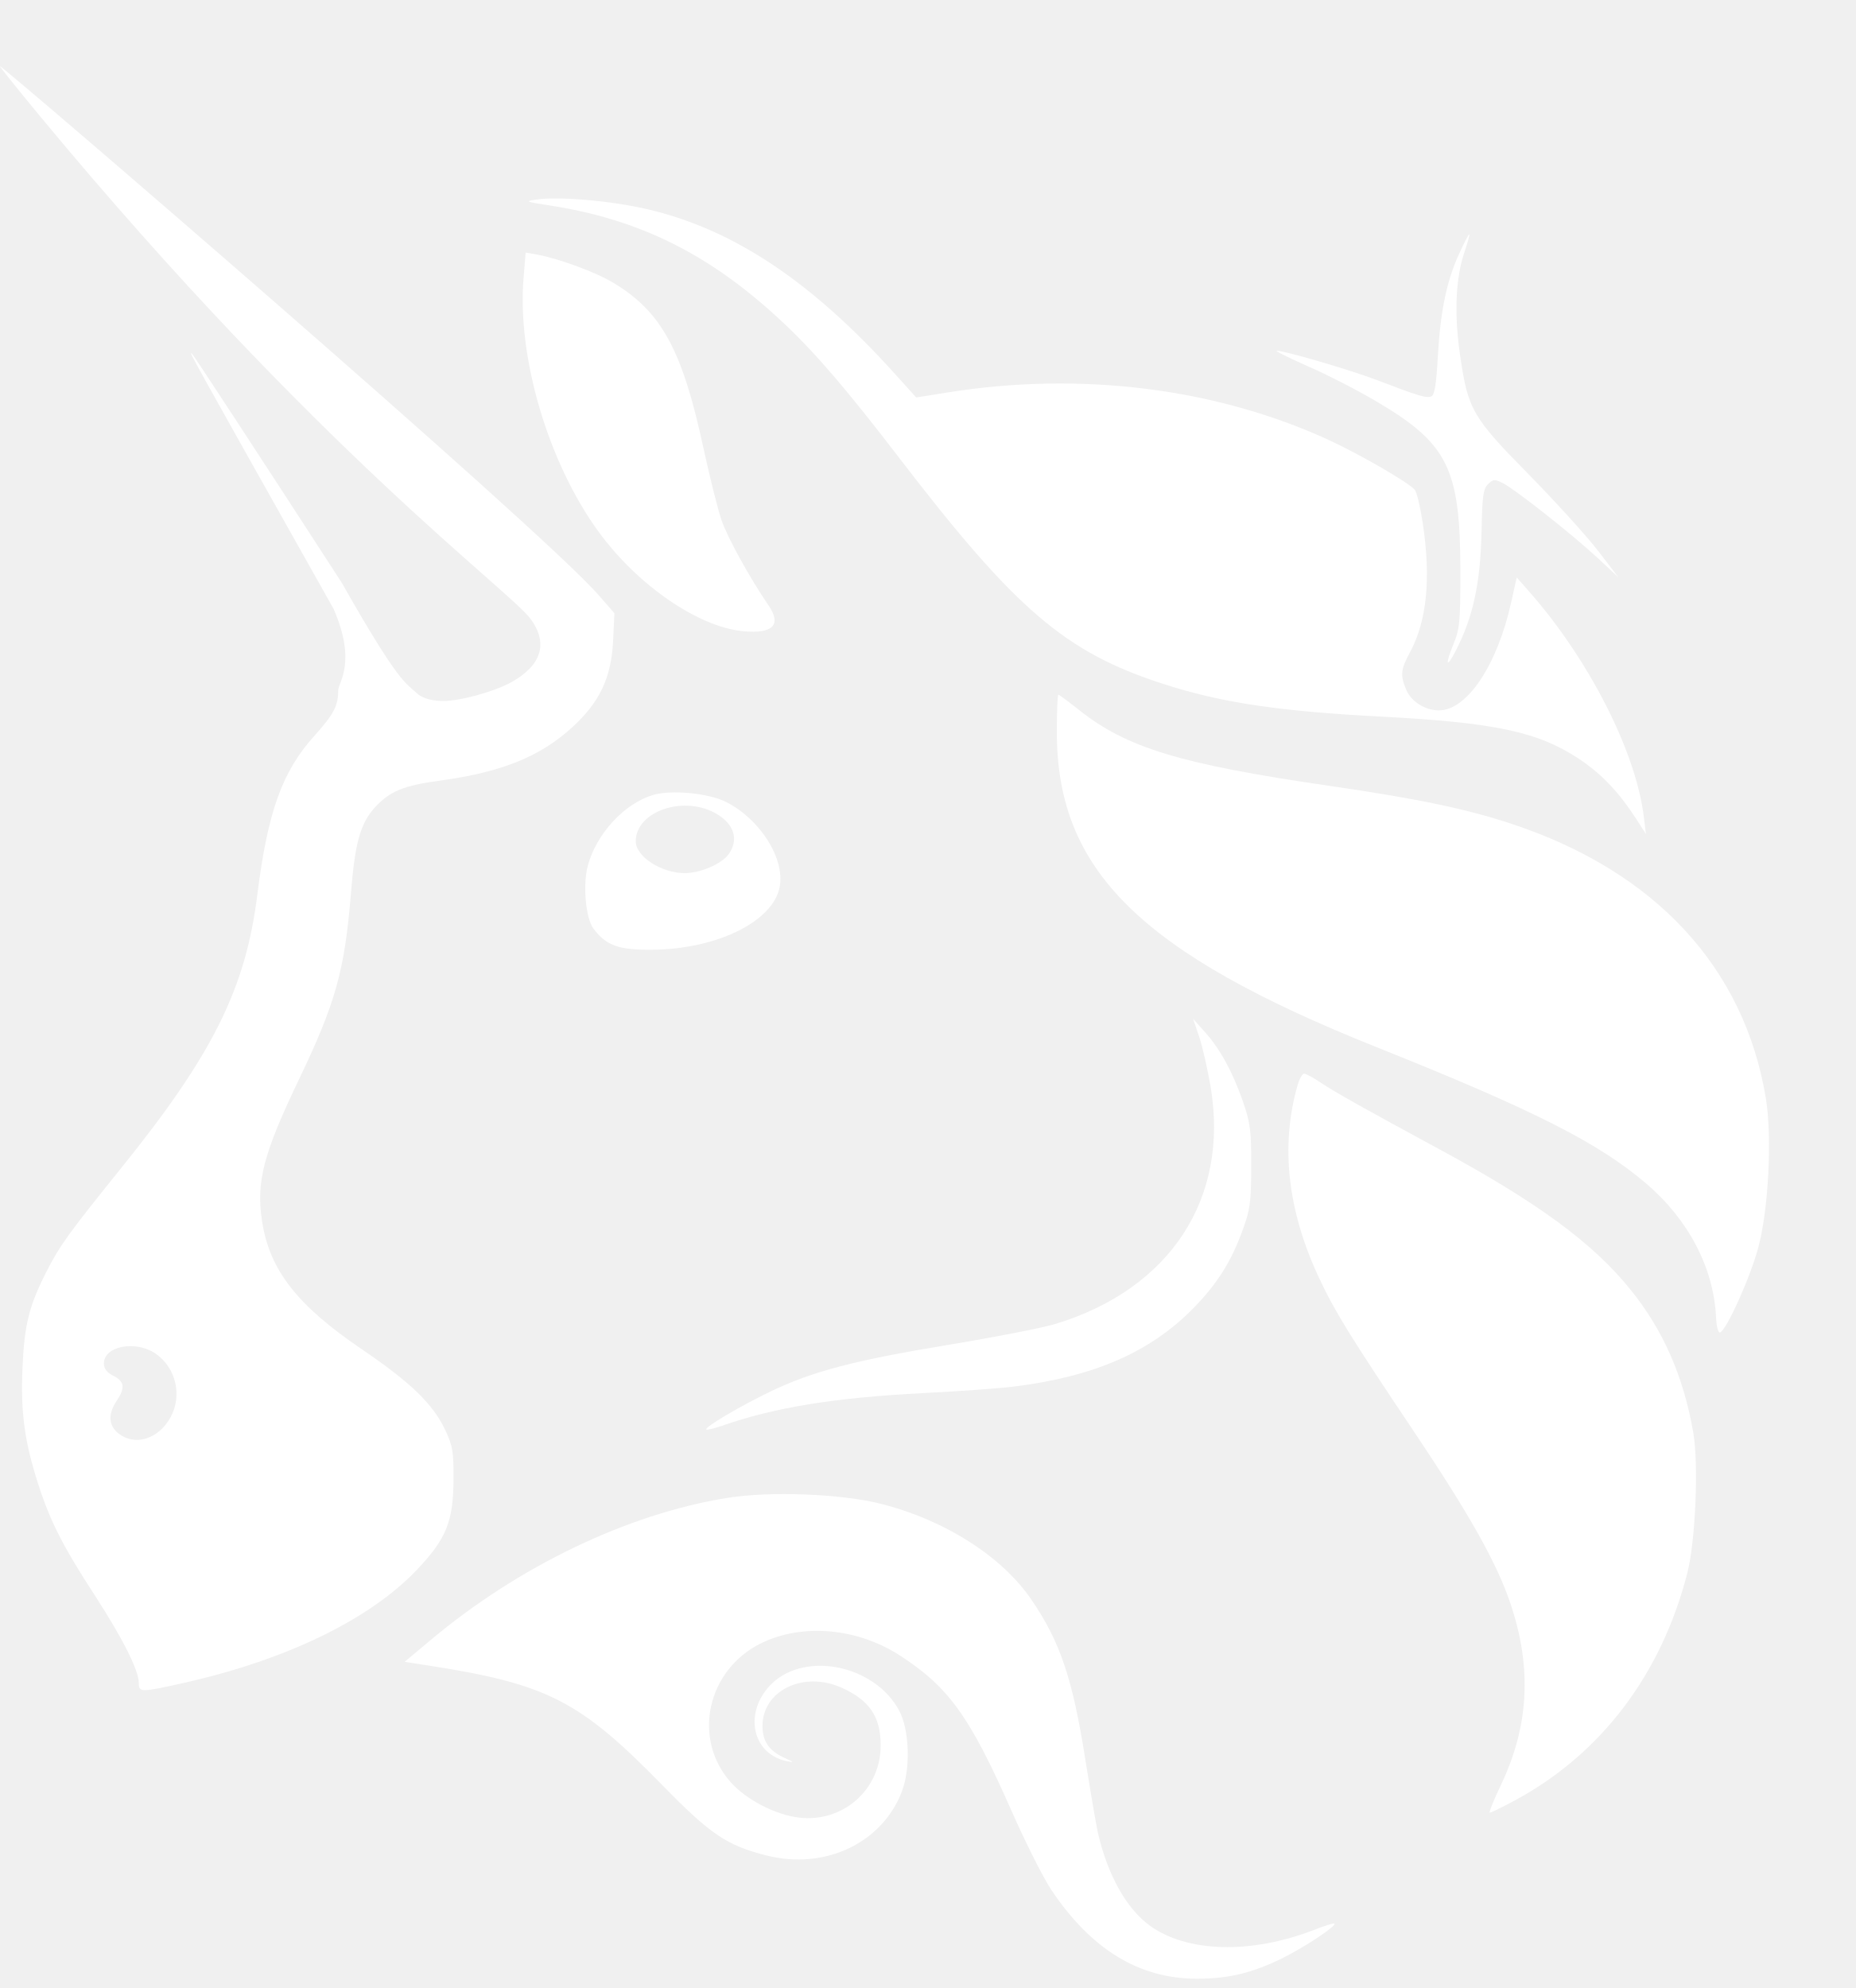
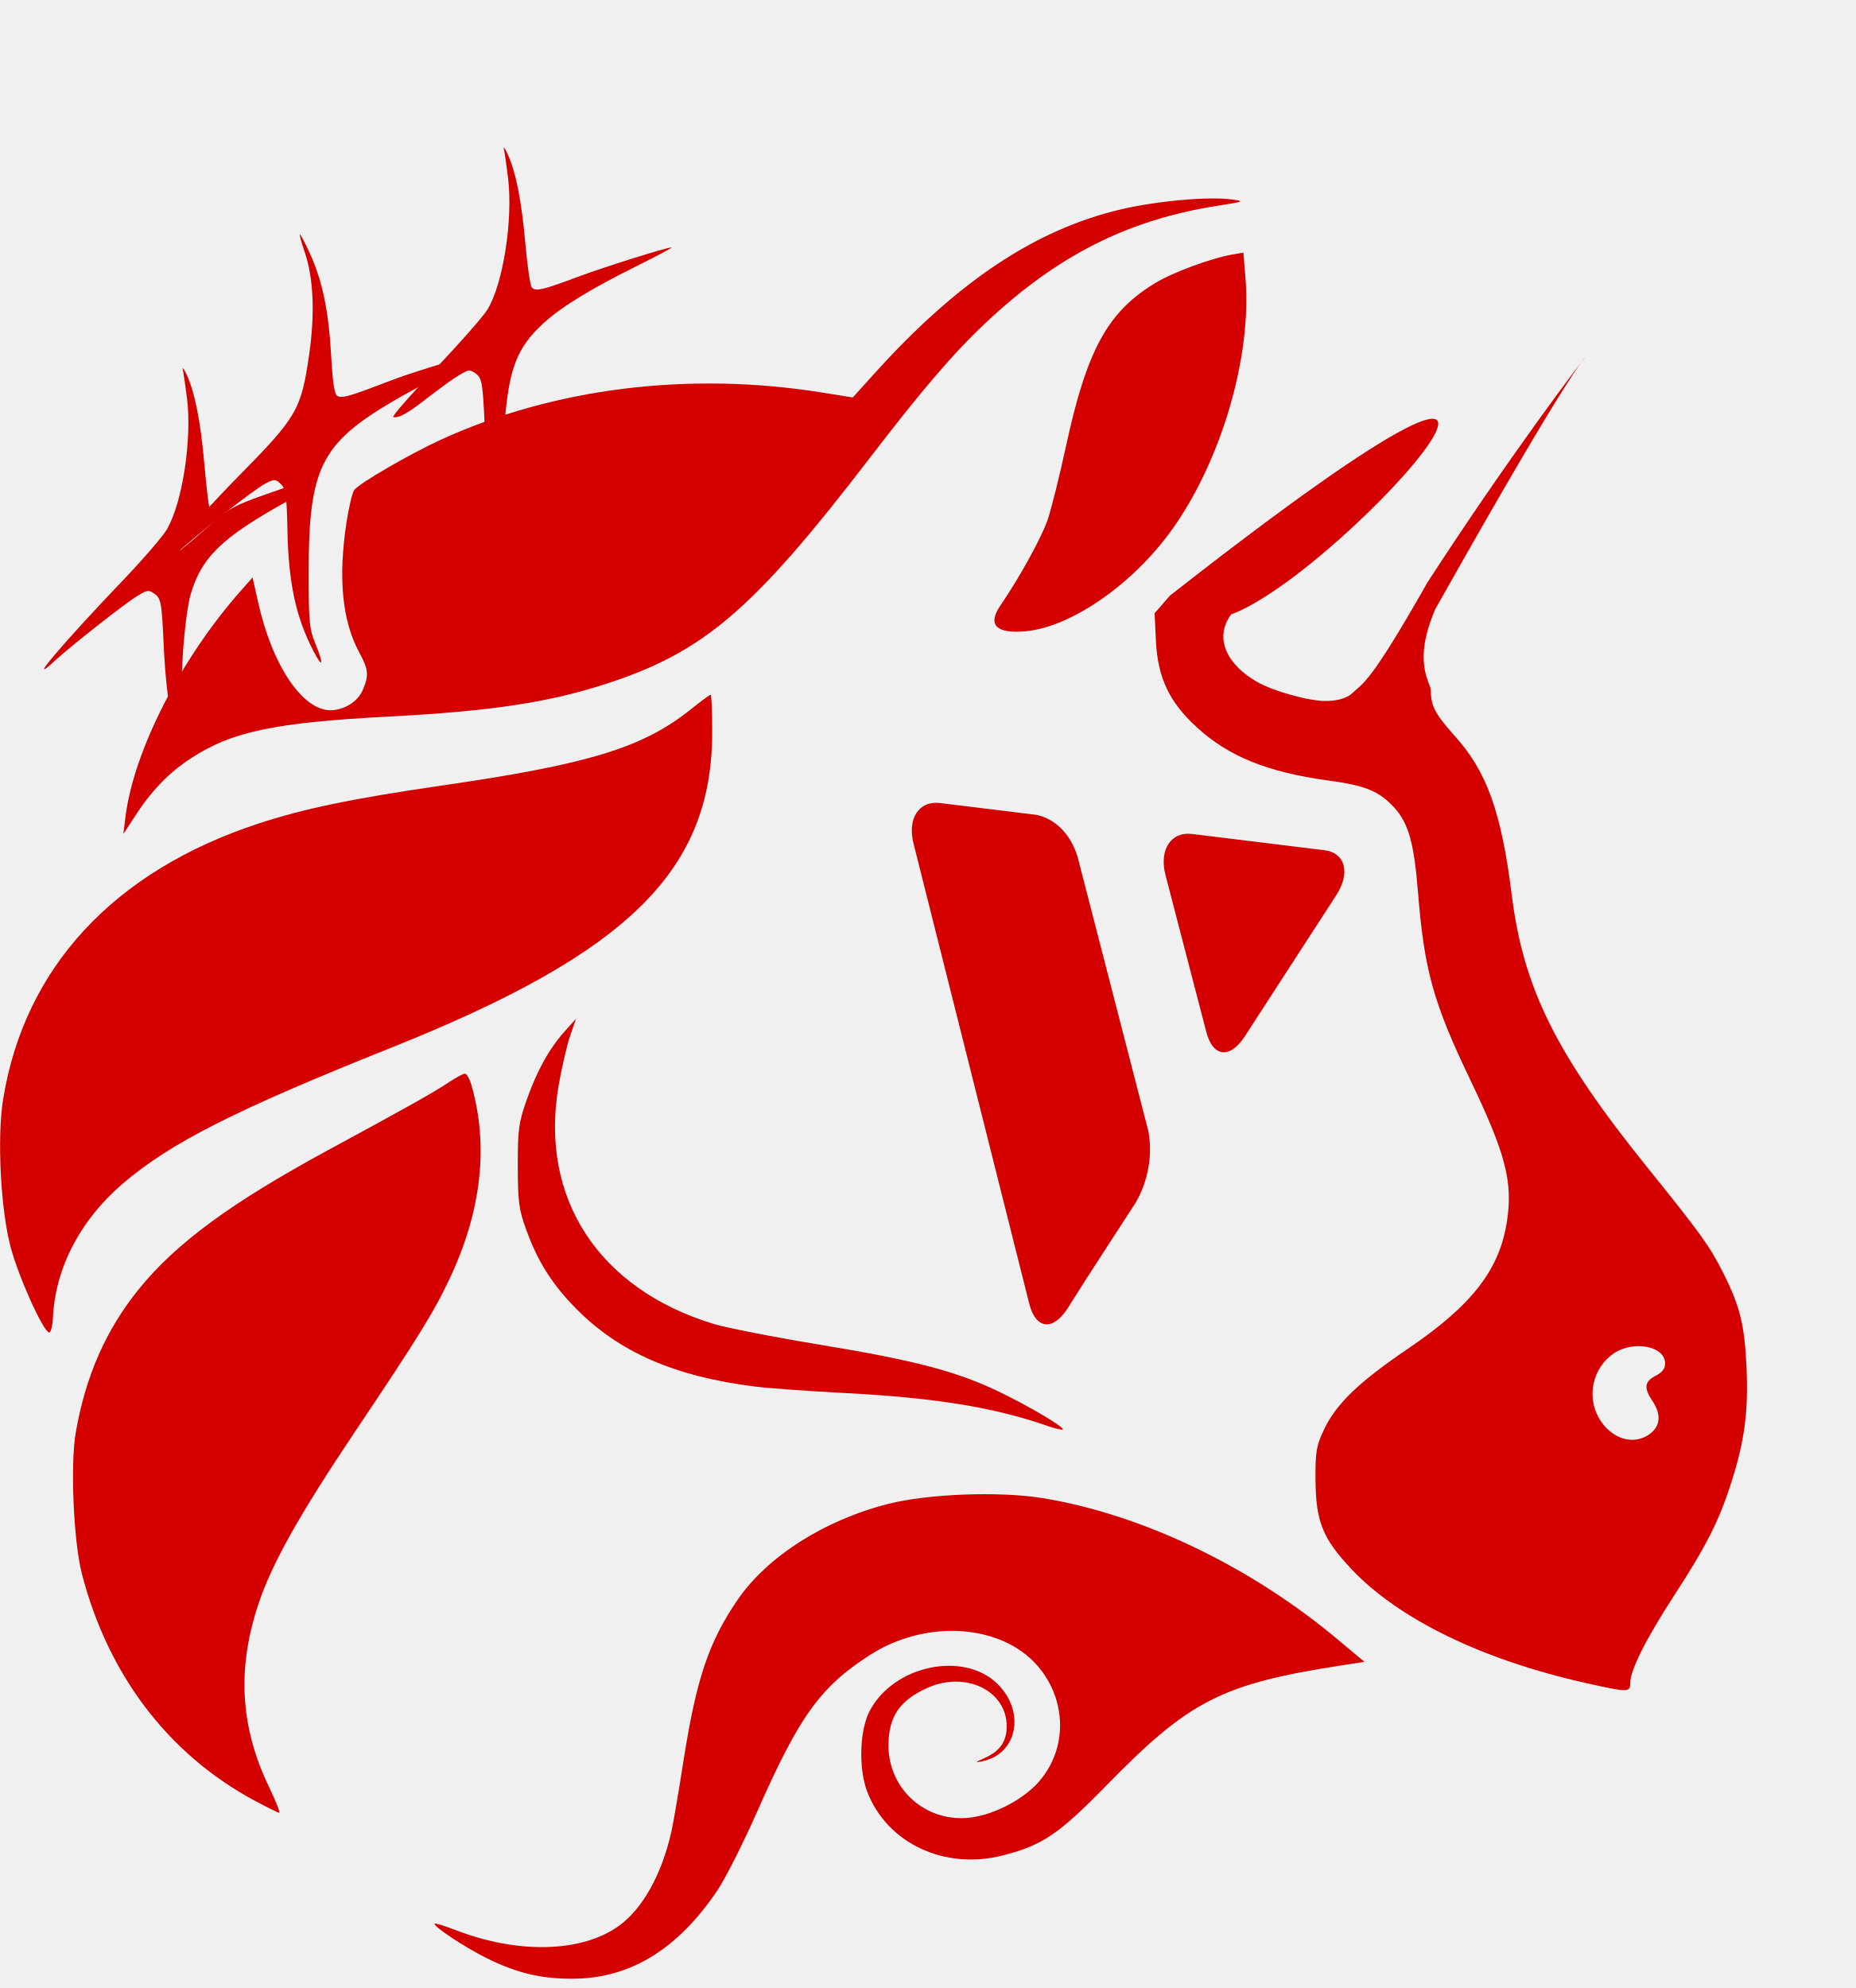
- <svg xmlns="http://www.w3.org/2000/svg" width="14" height="15" viewBox="0 0 14 15" fill="none">
-   <path d="M4.152 1.551C3.964 1.522 3.956 1.519 4.045 1.506C4.214 1.48 4.615 1.515 4.891 1.58C5.535 1.732 6.121 2.122 6.747 2.815L6.913 2.999L7.151 2.961C8.153 2.801 9.172 2.928 10.024 3.319C10.259 3.427 10.629 3.641 10.675 3.696C10.69 3.714 10.717 3.827 10.735 3.947C10.798 4.365 10.767 4.684 10.638 4.923C10.568 5.053 10.564 5.094 10.611 5.206C10.649 5.294 10.753 5.36 10.857 5.36C11.069 5.36 11.297 5.019 11.402 4.546L11.444 4.357L11.527 4.451C11.983 4.965 12.342 5.665 12.403 6.163L12.419 6.293L12.343 6.175C12.211 5.972 12.078 5.833 11.908 5.722C11.602 5.521 11.279 5.452 10.422 5.407C9.648 5.367 9.21 5.301 8.776 5.16C8.037 4.921 7.665 4.602 6.787 3.458C6.397 2.949 6.157 2.668 5.917 2.442C5.372 1.927 4.837 1.657 4.152 1.551Z" fill="white" />
-   <path d="M10.849 2.686C10.869 2.346 10.915 2.121 11.009 1.916C11.046 1.835 11.08 1.768 11.086 1.768C11.091 1.768 11.075 1.828 11.05 1.901C10.982 2.101 10.971 2.373 11.018 2.69C11.077 3.092 11.111 3.15 11.539 3.584C11.739 3.788 11.972 4.045 12.057 4.155L12.211 4.356L12.057 4.212C11.869 4.037 11.436 3.695 11.341 3.646C11.277 3.614 11.267 3.614 11.228 3.653C11.191 3.689 11.184 3.743 11.179 3.999C11.171 4.398 11.116 4.654 10.984 4.91C10.913 5.048 10.902 5.019 10.966 4.862C11.014 4.746 11.019 4.694 11.019 4.308C11.018 3.533 10.925 3.346 10.382 3.027C10.245 2.946 10.018 2.829 9.878 2.768C9.739 2.706 9.628 2.652 9.632 2.648C9.647 2.633 10.177 2.787 10.39 2.868C10.708 2.99 10.76 3.005 10.799 2.991C10.824 2.981 10.837 2.906 10.849 2.686Z" fill="white" />
-   <path d="M4.517 4.013C4.136 3.491 3.899 2.69 3.951 2.091L3.966 1.906L4.053 1.921C4.217 1.951 4.498 2.055 4.63 2.135C4.991 2.353 5.148 2.64 5.307 3.378C5.354 3.594 5.415 3.839 5.443 3.922C5.488 4.055 5.66 4.366 5.799 4.568C5.899 4.714 5.833 4.783 5.611 4.763C5.272 4.733 4.813 4.418 4.517 4.013Z" fill="white" />
-   <path d="M10.386 7.901C8.602 7.187 7.974 6.567 7.974 5.522C7.974 5.368 7.979 5.242 7.986 5.242C7.992 5.242 8.061 5.293 8.139 5.355C8.501 5.643 8.906 5.766 10.027 5.929C10.688 6.025 11.059 6.102 11.402 6.215C12.49 6.574 13.164 7.302 13.325 8.294C13.371 8.583 13.344 9.123 13.268 9.408C13.209 9.633 13.026 10.039 12.978 10.054C12.964 10.059 12.951 10.008 12.948 9.938C12.93 9.566 12.74 9.203 12.422 8.931C12.06 8.622 11.575 8.376 10.386 7.901Z" fill="white" />
-   <path d="M9.134 8.197C9.111 8.065 9.073 7.896 9.048 7.822L9.002 7.687L9.087 7.782C9.204 7.912 9.296 8.079 9.375 8.302C9.434 8.472 9.441 8.522 9.441 8.798C9.44 9.069 9.433 9.126 9.377 9.279C9.29 9.52 9.182 9.69 9.001 9.874C8.675 10.204 8.256 10.386 7.651 10.462C7.546 10.475 7.24 10.497 6.971 10.511C6.292 10.546 5.845 10.619 5.444 10.759C5.386 10.779 5.335 10.791 5.329 10.786C5.313 10.77 5.587 10.608 5.812 10.5C6.13 10.347 6.447 10.264 7.157 10.147C7.508 10.089 7.87 10.018 7.962 9.99C8.83 9.726 9.277 9.043 9.134 8.197Z" fill="white" />
-   <path d="M9.952 9.641C9.715 9.135 9.66 8.646 9.79 8.19C9.804 8.141 9.826 8.101 9.84 8.101C9.853 8.101 9.909 8.131 9.964 8.168C10.073 8.241 10.292 8.364 10.876 8.68C11.604 9.075 12.02 9.38 12.302 9.73C12.549 10.035 12.702 10.384 12.776 10.808C12.818 11.049 12.793 11.628 12.731 11.87C12.535 12.634 12.08 13.234 11.431 13.584C11.336 13.635 11.251 13.677 11.241 13.677C11.232 13.678 11.267 13.59 11.318 13.483C11.537 13.029 11.562 12.588 11.396 12.097C11.295 11.796 11.089 11.429 10.673 10.808C10.189 10.087 10.071 9.895 9.952 9.641Z" fill="white" />
-   <path d="M3.25 12.374C3.913 11.818 4.736 11.423 5.487 11.302C5.81 11.25 6.349 11.271 6.648 11.347C7.128 11.469 7.558 11.742 7.781 12.068C7.999 12.387 8.093 12.664 8.19 13.282C8.229 13.525 8.271 13.77 8.283 13.825C8.356 14.145 8.499 14.401 8.675 14.529C8.956 14.733 9.439 14.746 9.914 14.562C9.994 14.53 10.064 14.509 10.069 14.514C10.086 14.531 9.847 14.69 9.678 14.774C9.451 14.886 9.271 14.93 9.031 14.93C8.596 14.93 8.235 14.71 7.934 14.262C7.874 14.173 7.741 13.909 7.637 13.674C7.319 12.953 7.162 12.733 6.793 12.493C6.471 12.283 6.056 12.246 5.744 12.398C5.335 12.598 5.22 13.118 5.514 13.448C5.631 13.579 5.848 13.692 6.026 13.714C6.359 13.755 6.645 13.504 6.645 13.17C6.645 12.953 6.561 12.829 6.35 12.734C6.061 12.605 5.752 12.756 5.753 13.025C5.754 13.14 5.804 13.212 5.92 13.264C5.994 13.298 5.996 13.3 5.935 13.288C5.671 13.233 5.609 12.916 5.821 12.706C6.077 12.454 6.605 12.565 6.786 12.91C6.862 13.055 6.871 13.343 6.805 13.517C6.656 13.907 6.223 14.112 5.783 14C5.484 13.924 5.362 13.842 5.001 13.473C4.374 12.831 4.131 12.706 3.227 12.566L3.053 12.539L3.25 12.374Z" fill="white" />
-   <path fill-rule="evenodd" clip-rule="evenodd" d="M0.308 0.884C2.402 3.41 3.845 4.452 4.005 4.672C4.137 4.854 4.087 5.018 3.861 5.146C3.735 5.217 3.475 5.289 3.346 5.289C3.199 5.289 3.148 5.233 3.148 5.233C3.063 5.153 3.015 5.167 2.578 4.396C1.972 3.46 1.464 2.684 1.45 2.671C1.418 2.641 1.419 2.642 2.517 4.594C2.694 5.001 2.552 5.15 2.552 5.208C2.552 5.326 2.519 5.388 2.373 5.551C2.129 5.821 2.02 6.125 1.941 6.754C1.853 7.459 1.605 7.957 0.917 8.81C0.515 9.309 0.449 9.4 0.347 9.602C0.219 9.855 0.184 9.997 0.17 10.316C0.155 10.655 0.184 10.873 0.288 11.197C0.379 11.48 0.474 11.666 0.717 12.04C0.926 12.363 1.047 12.603 1.047 12.697C1.047 12.771 1.061 12.771 1.386 12.698C2.163 12.524 2.794 12.217 3.149 11.841C3.369 11.608 3.42 11.48 3.422 11.161C3.423 10.953 3.416 10.909 3.359 10.789C3.267 10.594 3.099 10.431 2.728 10.179C2.243 9.85 2.035 9.584 1.978 9.219C1.931 8.919 1.986 8.708 2.254 8.148C2.532 7.569 2.601 7.322 2.648 6.739C2.678 6.362 2.719 6.213 2.828 6.093C2.942 5.969 3.044 5.927 3.326 5.889C3.785 5.826 4.077 5.708 4.317 5.488C4.525 5.298 4.612 5.114 4.626 4.837L4.636 4.627L4.519 4.493C4.098 4.004 0.026 0.5 0 0.5C-0.005 0.5 0.133 0.673 0.308 0.884ZM1.284 10.699C1.379 10.531 1.328 10.316 1.169 10.21C1.018 10.111 0.784 10.158 0.784 10.287C0.784 10.327 0.806 10.356 0.856 10.381C0.94 10.424 0.946 10.472 0.88 10.57C0.813 10.67 0.819 10.757 0.895 10.817C1.018 10.912 1.192 10.86 1.284 10.699Z" fill="white" />
-   <path fill-rule="evenodd" clip-rule="evenodd" d="M4.925 5.999C4.71 6.064 4.501 6.291 4.436 6.529C4.396 6.674 4.419 6.929 4.478 7.007C4.574 7.134 4.666 7.168 4.917 7.166C5.407 7.163 5.833 6.954 5.883 6.692C5.923 6.478 5.736 6.181 5.478 6.051C5.345 5.984 5.062 5.957 4.925 5.999ZM5.499 6.444C5.574 6.337 5.541 6.222 5.412 6.144C5.168 5.995 4.797 6.118 4.797 6.348C4.797 6.463 4.99 6.588 5.167 6.588C5.285 6.588 5.446 6.518 5.499 6.444Z" fill="white" />
+ <svg xmlns="http://www.w3.org/2000/svg" width="14" height="15" viewBox="0 0 14 15" fill="none" version="1.1" id="svg22">
+   <defs id="defs26" />
+   <g style="mix-blend-mode:darken;fill:#d40000;fill-opacity:1" id="g20" transform="matrix(-1,0,0,1,13.34776,0)">
+     <path d="M 4.152,1.551 C 3.964,1.522 3.956,1.519 4.045,1.506 4.214,1.48 4.615,1.515 4.891,1.58 5.535,1.732 6.121,2.122 6.747,2.815 l 0.166,0.184 0.238,-0.038 C 8.153,2.801 9.172,2.928 10.024,3.319 c 0.234,0.108 0.604,0.322 0.65,0.377 0.015,0.018 0.042,0.131 0.06,0.251 0.063,0.417 0.032,0.737 -0.097,0.976 -0.07,0.13 -0.074,0.171 -0.027,0.282 0.037,0.089 0.142,0.154 0.245,0.154 0.212,-2.9e-4 0.44,-0.341 0.545,-0.814 l 0.042,-0.188 0.083,0.094 c 0.456,0.513 0.814,1.214 0.876,1.712 l 0.016,0.13 -0.077,-0.118 C 12.211,5.972 12.078,5.833 11.908,5.722 11.602,5.521 11.279,5.452 10.422,5.407 9.648,5.367 9.21,5.301 8.776,5.16 8.037,4.921 7.665,4.602 6.787,3.458 6.397,2.949 6.157,2.668 5.917,2.442 5.372,1.927 4.837,1.657 4.152,1.551 Z" fill="#000000" id="path2" style="fill:#d40000;fill-opacity:1" />
+     <path d="m 10.849,2.686 c 0.019,-0.341 0.066,-0.565 0.159,-0.77 0.037,-0.081 0.072,-0.148 0.077,-0.148 0.005,0 -0.011,0.06 -0.036,0.133 -0.068,0.199 -0.079,0.471 -0.032,0.788 0.059,0.402 0.093,0.46 0.521,0.894 0.201,0.204 0.434,0.461 0.518,0.571 L 12.211,4.356 12.057,4.212 C 11.869,4.037 11.436,3.695 11.341,3.646 11.277,3.614 11.267,3.614 11.228,3.653 11.191,3.689 11.184,3.743 11.179,3.999 11.171,4.398 11.116,4.654 10.984,4.91 10.913,5.048 10.902,5.019 10.966,4.862 11.014,4.746 11.019,4.694 11.019,4.308 11.018,3.533 10.925,3.346 10.382,3.027 10.245,2.946 10.018,2.829 9.878,2.768 9.739,2.706 9.628,2.652 9.632,2.648 c 0.015,-0.015 0.545,0.138 0.758,0.22 0.317,0.121 0.369,0.137 0.408,0.122 0.026,-0.01 0.038,-0.085 0.051,-0.304 z" fill="#000000" id="path4" style="fill:#d40000;fill-opacity:1" />
+     <path d="M 4.517,4.013 C 4.136,3.491 3.899,2.69 3.951,2.091 L 3.966,1.906 4.053,1.921 C 4.217,1.951 4.498,2.055 4.63,2.135 4.991,2.353 5.148,2.64 5.307,3.378 5.354,3.594 5.415,3.839 5.443,3.922 5.488,4.055 5.66,4.366 5.799,4.568 5.899,4.714 5.833,4.783 5.611,4.763 5.272,4.733 4.813,4.418 4.517,4.013 Z" fill="#000000" id="path6" style="fill:#d40000;fill-opacity:1" />
+     <path d="M 10.386,7.901 C 8.602,7.187 7.974,6.567 7.974,5.522 c 0,-0.154 0.005,-0.28 0.012,-0.28 0.006,0 0.076,0.051 0.153,0.113 0.362,0.288 0.767,0.412 1.888,0.574 0.66,0.096 1.031,0.173 1.374,0.286 1.089,0.359 1.763,1.087 1.923,2.079 0.047,0.288 0.019,0.829 -0.056,1.114 -0.06,0.225 -0.242,0.631 -0.29,0.646 -0.013,0.004 -0.026,-0.047 -0.03,-0.116 C 12.93,9.566 12.74,9.203 12.422,8.931 12.06,8.622 11.575,8.376 10.386,7.901 Z" fill="#000000" id="path8" style="fill:#d40000;fill-opacity:1" />
+     <path d="M 9.134,8.197 C 9.111,8.065 9.073,7.896 9.048,7.822 L 9.002,7.687 9.087,7.782 C 9.204,7.912 9.296,8.079 9.375,8.302 9.434,8.472 9.441,8.522 9.441,8.798 9.44,9.069 9.433,9.126 9.377,9.279 9.29,9.52 9.182,9.69 9.001,9.874 8.675,10.204 8.256,10.386 7.651,10.462 7.546,10.475 7.24,10.497 6.971,10.511 6.292,10.546 5.845,10.619 5.444,10.759 5.386,10.779 5.335,10.791 5.329,10.786 5.313,10.77 5.587,10.608 5.812,10.5 6.13,10.347 6.447,10.264 7.157,10.147 7.508,10.089 7.87,10.018 7.962,9.99 8.83,9.726 9.277,9.043 9.134,8.197 Z" fill="#000000" id="path10" style="fill:#d40000;fill-opacity:1" />
+     <path d="M 9.952,9.641 C 9.715,9.135 9.66,8.646 9.79,8.19 9.804,8.141 9.826,8.101 9.84,8.101 c 0.013,0 0.069,0.03 0.124,0.067 0.109,0.073 0.328,0.196 0.912,0.512 0.728,0.395 1.144,0.7 1.426,1.049 0.247,0.306 0.4,0.654 0.474,1.079 0.042,0.24 0.017,0.819 -0.045,1.062 -0.196,0.764 -0.651,1.364 -1.3,1.714 -0.095,0.051 -0.18,0.093 -0.19,0.094 -0.009,2e-4 0.025,-0.087 0.077,-0.195 0.218,-0.454 0.243,-0.895 0.078,-1.386 C 11.295,11.796 11.089,11.429 10.673,10.808 10.189,10.087 10.071,9.895 9.952,9.641 Z" fill="#000000" id="path12" style="fill:#d40000;fill-opacity:1" />
+     <path d="m 3.25,12.374 c 0.662,-0.556 1.486,-0.95 2.236,-1.071 0.323,-0.052 0.862,-0.032 1.162,0.045 0.48,0.122 0.909,0.396 1.133,0.721 0.218,0.318 0.312,0.596 0.409,1.213 0.038,0.244 0.08,0.488 0.093,0.543 0.073,0.32 0.216,0.576 0.392,0.704 0.28,0.204 0.763,0.217 1.238,0.033 0.081,-0.031 0.151,-0.053 0.155,-0.048 0.017,0.017 -0.222,0.176 -0.391,0.26 C 9.451,14.886 9.271,14.93 9.031,14.93 8.596,14.93 8.235,14.71 7.934,14.262 7.874,14.173 7.741,13.909 7.637,13.674 7.319,12.953 7.162,12.733 6.793,12.493 6.471,12.283 6.056,12.246 5.744,12.398 c -0.41,0.2 -0.524,0.72 -0.231,1.05 0.117,0.131 0.334,0.244 0.512,0.266 0.333,0.041 0.619,-0.21 0.619,-0.544 0,-0.217 -0.084,-0.341 -0.295,-0.435 -0.288,-0.129 -0.598,0.022 -0.597,0.291 6.4e-4,0.115 0.051,0.187 0.167,0.239 0.074,0.033 0.076,0.036 0.015,0.024 C 5.671,13.233 5.609,12.916 5.821,12.706 6.077,12.454 6.605,12.565 6.786,12.91 6.862,13.055 6.871,13.343 6.805,13.517 6.656,13.907 6.223,14.112 5.783,14 5.484,13.924 5.362,13.842 5.001,13.473 4.374,12.831 4.131,12.706 3.227,12.566 L 3.053,12.539 Z" fill="#000000" id="path14" style="fill:#d40000;fill-opacity:1" />
+     <path fill-rule="evenodd" clip-rule="evenodd" d="M 4.059,4.636 C 4.191,4.818 4.087,5.018 3.861,5.146 3.735,5.217 3.475,5.289 3.346,5.289 3.199,5.289 3.148,5.233 3.148,5.233 3.063,5.153 3.015,5.167 2.578,4.396 1.972,3.46 1.41,2.72 1.396,2.707 1.364,2.677 1.419,2.642 2.517,4.594 2.694,5.001 2.552,5.15 2.552,5.208 2.552,5.326 2.519,5.388 2.373,5.551 2.129,5.821 2.02,6.125 1.941,6.754 1.853,7.459 1.605,7.957 0.917,8.81 0.515,9.309 0.449,9.4 0.347,9.602 0.219,9.855 0.184,9.997 0.17,10.316 c -0.015,0.338 0.014,0.557 0.118,0.88 0.091,0.283 0.186,0.47 0.429,0.844 0.21,0.323 0.33,0.562 0.33,0.656 0,0.075 0.014,0.075 0.339,0.002 0.777,-0.174 1.408,-0.481 1.763,-0.857 0.22,-0.233 0.271,-0.361 0.273,-0.68 C 3.423,10.953 3.416,10.909 3.359,10.789 3.267,10.594 3.099,10.431 2.728,10.179 2.243,9.85 2.035,9.584 1.978,9.219 1.931,8.919 1.986,8.708 2.254,8.148 2.532,7.569 2.601,7.322 2.648,6.739 2.678,6.362 2.719,6.213 2.828,6.093 2.942,5.969 3.044,5.927 3.326,5.889 3.785,5.826 4.077,5.708 4.317,5.488 4.525,5.298 4.612,5.114 4.626,4.837 L 4.636,4.627 4.519,4.493 C 0.788,1.57 3.195,4.318 4.059,4.636 Z M 1.284,10.699 C 1.379,10.531 1.328,10.316 1.169,10.21 1.018,10.111 0.784,10.158 0.784,10.287 c 0,0.04 0.022,0.068 0.072,0.094 0.084,0.043 0.09,0.091 0.024,0.189 -0.067,0.1 -0.061,0.187 0.015,0.246 0.123,0.096 0.297,0.043 0.389,-0.117 z" fill="#000000" id="path16" style="fill:#d40000;fill-opacity:1" />
+   </g>
+   <g style="fill:#d40000" transform="matrix(0.02843456,0.015408,-0.01537846,0.04329991,-0.6742119,-6.871518)" id="g916">
+     <path style="fill:#d40000;fill-opacity:1;stroke-width:0.543" class="st1" d="m 441.881,181.31 c 3.406,3.128 7.36,2.085 8.855,-2.335 l 9.213,-27.912 c 1.495,-4.421 -1.289,-6.971 -6.19,-5.679 l -30.742,8.107 c -4.845,1.278 -6.071,4.886 -2.721,8.028 z m -17.876,53.772 c 3.406,3.128 7.304,2.1 8.799,-2.32 l 2.014,-6.359 4.839,-14.68 c 1.044,-4.09 -0.024,-8.311 -2.879,-11.373 l -37.421,-34.474 c -3.305,-2.731 -7.911,-3.794 -12.485,-2.853 l -22.333,5.889 c -4.901,1.292 -6.139,4.851 -2.721,8.028 z" id="path914" />
+   </g>
+   <rect style="fill:#000000;fill-opacity:0" id="rect863" width="6.831" height="1.988" x="6.777" y="0.651" />
+   <rect style="fill:#000000;fill-opacity:0" id="rect865" width="2.982" height="1.88" x="10.319" y="0.398" />
+   <rect style="fill:#000000;fill-opacity:0;stroke-width:2.732" id="rect867" width="2.458" height="1.627" x="10.97" y="1.518" />
+   <rect style="fill:#000000;fill-opacity:0" id="rect871" width="2.024" height="3.578" x="4.572" y="2.892" />
+   <rect style="fill:#000000;fill-opacity:0" id="rect873" width="3.054" height="1.211" x="4.373" y="0.416" />
+   <path style="fill:#000000;fill-opacity:0;stroke-width:0.018" d="m 12.114,12.723 c -0.03,-0.008 -0.131,-0.033 -0.226,-0.055 -0.532,-0.125 -1.04,-0.338 -1.382,-0.582 -0.213,-0.151 -0.423,-0.374 -0.5,-0.53 -0.061,-0.125 -0.061,-0.125 -0.061,-0.387 0,-0.263 4.6e-6,-0.263 0.062,-0.389 0.081,-0.164 0.247,-0.328 0.553,-0.546 0.531,-0.377 0.712,-0.584 0.791,-0.901 C 11.441,8.977 11.4,8.785 11.094,8.123 10.827,7.546 10.773,7.353 10.713,6.769 10.667,6.325 10.633,6.207 10.512,6.079 10.398,5.96 10.316,5.927 9.991,5.874 9.526,5.798 9.233,5.669 9,5.437 8.815,5.251 8.726,5.025 8.726,4.731 8.726,4.634 8.731,4.622 8.808,4.532 8.997,4.313 9.839,3.549 11.184,2.375 c 1.181,-1.031 2.041,-1.768 2.051,-1.758 0.008,0.008 -0.442,0.549 -0.765,0.919 -0.855,0.979 -1.731,1.861 -2.767,2.786 -0.378,0.337 -0.434,0.406 -0.434,0.54 -3.034e-4,0.107 0.048,0.182 0.166,0.26 0.155,0.102 0.355,0.161 0.549,0.163 l 0.164,0.001 0.085,-0.069 c 0.088,-0.072 0.27,-0.334 0.448,-0.645 0.13,-0.227 0.995,-1.556 1.005,-1.546 0.004,0.004 -0.189,0.359 -0.429,0.787 -0.241,0.428 -0.453,0.825 -0.473,0.882 -0.047,0.136 -0.06,0.283 -0.034,0.383 0.012,0.045 0.028,0.119 0.036,0.165 0.02,0.11 0.05,0.163 0.172,0.304 0.248,0.287 0.353,0.57 0.433,1.166 0.106,0.782 0.334,1.236 1.112,2.205 0.287,0.357 0.396,0.514 0.491,0.702 0.144,0.287 0.165,0.39 0.166,0.816 5.6e-4,0.349 -0.001,0.369 -0.056,0.57 -0.104,0.383 -0.182,0.55 -0.495,1.049 -0.2,0.32 -0.297,0.508 -0.315,0.614 -0.011,0.066 -0.016,0.071 -0.069,0.07 -0.031,-8.96e-4 -0.082,-0.008 -0.111,-0.016 z m 0.287,-1.869 c 0.124,-0.052 0.151,-0.161 0.073,-0.295 -0.053,-0.091 -0.047,-0.13 0.027,-0.174 0.059,-0.035 0.082,-0.084 0.064,-0.139 -0.033,-0.105 -0.291,-0.123 -0.415,-0.028 -0.221,0.169 -0.162,0.565 0.095,0.643 0.071,0.021 0.089,0.021 0.156,-0.007 z" id="path875" />
+   <path style="fill:#000000;fill-opacity:0;stroke-width:0.018" d="m 12.114,12.723 c -0.03,-0.008 -0.131,-0.033 -0.226,-0.055 -0.532,-0.125 -1.04,-0.338 -1.382,-0.582 -0.213,-0.151 -0.423,-0.374 -0.5,-0.53 -0.061,-0.125 -0.061,-0.125 -0.061,-0.387 0,-0.263 4.6e-6,-0.263 0.062,-0.389 0.081,-0.164 0.247,-0.328 0.553,-0.546 0.531,-0.377 0.712,-0.584 0.791,-0.901 C 11.441,8.977 11.4,8.785 11.094,8.123 10.827,7.546 10.773,7.353 10.713,6.769 10.667,6.325 10.633,6.207 10.512,6.079 10.398,5.96 10.316,5.927 9.991,5.874 9.526,5.798 9.233,5.669 9,5.437 8.815,5.251 8.726,5.025 8.726,4.731 8.726,4.634 8.731,4.622 8.808,4.532 8.997,4.313 9.839,3.549 11.184,2.375 c 1.181,-1.031 2.041,-1.768 2.051,-1.758 0.008,0.008 -0.442,0.549 -0.765,0.919 -0.855,0.979 -1.731,1.861 -2.767,2.786 -0.378,0.337 -0.434,0.406 -0.434,0.54 -3.034e-4,0.107 0.048,0.182 0.166,0.26 0.155,0.102 0.355,0.161 0.549,0.163 l 0.164,0.001 0.085,-0.069 c 0.088,-0.072 0.27,-0.334 0.448,-0.645 0.13,-0.227 0.995,-1.556 1.005,-1.546 0.004,0.004 -0.189,0.359 -0.429,0.787 -0.241,0.428 -0.453,0.825 -0.473,0.882 -0.047,0.136 -0.06,0.283 -0.034,0.383 0.012,0.045 0.028,0.119 0.036,0.165 0.02,0.11 0.05,0.163 0.172,0.304 0.248,0.287 0.353,0.57 0.433,1.166 0.106,0.782 0.334,1.236 1.112,2.205 0.287,0.357 0.396,0.514 0.491,0.702 0.144,0.287 0.165,0.39 0.166,0.816 5.6e-4,0.349 -0.001,0.369 -0.056,0.57 -0.104,0.383 -0.182,0.55 -0.495,1.049 -0.2,0.32 -0.297,0.508 -0.315,0.614 -0.011,0.066 -0.016,0.071 -0.069,0.07 -0.031,-8.96e-4 -0.082,-0.008 -0.111,-0.016 z m 0.287,-1.869 c 0.124,-0.052 0.151,-0.161 0.073,-0.295 -0.053,-0.091 -0.047,-0.13 0.027,-0.174 0.059,-0.035 0.082,-0.084 0.064,-0.139 -0.033,-0.105 -0.291,-0.123 -0.415,-0.028 -0.221,0.169 -0.162,0.565 0.095,0.643 0.071,0.021 0.089,0.021 0.156,-0.007 z" id="path877" />
+   <path style="fill:#000000;fill-opacity:0;stroke-width:0.018" d="m 12.114,12.723 c -0.03,-0.008 -0.131,-0.033 -0.226,-0.055 -0.532,-0.125 -1.04,-0.338 -1.382,-0.582 -0.213,-0.151 -0.423,-0.374 -0.5,-0.53 -0.061,-0.125 -0.061,-0.125 -0.061,-0.387 0,-0.263 4.6e-6,-0.263 0.062,-0.389 0.081,-0.164 0.247,-0.328 0.553,-0.546 0.531,-0.377 0.712,-0.584 0.791,-0.901 C 11.441,8.977 11.4,8.785 11.094,8.123 10.827,7.546 10.773,7.353 10.713,6.769 10.667,6.325 10.633,6.207 10.512,6.079 10.398,5.96 10.316,5.927 9.991,5.874 9.526,5.798 9.233,5.669 9,5.437 8.815,5.251 8.726,5.025 8.726,4.731 8.726,4.634 8.731,4.622 8.808,4.532 8.997,4.313 9.839,3.549 11.184,2.375 c 1.181,-1.031 2.041,-1.768 2.051,-1.758 0.008,0.008 -0.442,0.549 -0.765,0.919 -0.855,0.979 -1.731,1.861 -2.767,2.786 -0.378,0.337 -0.434,0.406 -0.434,0.54 -3.034e-4,0.107 0.048,0.182 0.166,0.26 0.155,0.102 0.355,0.161 0.549,0.163 l 0.164,0.001 0.085,-0.069 c 0.088,-0.072 0.27,-0.334 0.448,-0.645 0.13,-0.227 0.995,-1.556 1.005,-1.546 0.004,0.004 -0.189,0.359 -0.429,0.787 -0.241,0.428 -0.453,0.825 -0.473,0.882 -0.047,0.136 -0.06,0.283 -0.034,0.383 0.012,0.045 0.028,0.119 0.036,0.165 0.02,0.11 0.05,0.163 0.172,0.304 0.248,0.287 0.353,0.57 0.433,1.166 0.106,0.782 0.334,1.236 1.112,2.205 0.287,0.357 0.396,0.514 0.491,0.702 0.144,0.287 0.165,0.39 0.166,0.816 5.6e-4,0.349 -0.001,0.369 -0.056,0.57 -0.104,0.383 -0.182,0.55 -0.495,1.049 -0.2,0.32 -0.297,0.508 -0.315,0.614 -0.011,0.066 -0.016,0.071 -0.069,0.07 -0.031,-8.96e-4 -0.082,-0.008 -0.111,-0.016 z m 0.287,-1.869 c 0.124,-0.052 0.151,-0.161 0.073,-0.295 -0.053,-0.091 -0.047,-0.13 0.027,-0.174 0.059,-0.035 0.082,-0.084 0.064,-0.139 -0.033,-0.105 -0.291,-0.123 -0.415,-0.028 -0.221,0.169 -0.162,0.565 0.095,0.643 0.071,0.021 0.089,0.021 0.156,-0.007 z" id="path879" />
+   <path style="fill:#000000;fill-opacity:0;stroke-width:0.018" d="m 12.114,12.723 c -0.03,-0.008 -0.131,-0.033 -0.226,-0.055 -0.532,-0.125 -1.04,-0.338 -1.382,-0.582 -0.213,-0.151 -0.423,-0.374 -0.5,-0.53 -0.061,-0.125 -0.061,-0.125 -0.061,-0.387 0,-0.263 4.6e-6,-0.263 0.062,-0.389 0.081,-0.164 0.247,-0.328 0.553,-0.546 0.531,-0.377 0.712,-0.584 0.791,-0.901 C 11.441,8.977 11.4,8.785 11.094,8.123 10.827,7.546 10.773,7.353 10.713,6.769 10.667,6.325 10.633,6.207 10.512,6.079 10.398,5.96 10.316,5.927 9.991,5.874 9.526,5.798 9.233,5.669 9,5.437 8.815,5.251 8.726,5.025 8.726,4.731 8.726,4.634 8.731,4.622 8.808,4.532 8.997,4.313 9.839,3.549 11.184,2.375 c 1.181,-1.031 2.041,-1.768 2.051,-1.758 0.008,0.008 -0.442,0.549 -0.765,0.919 -0.855,0.979 -1.731,1.861 -2.767,2.786 -0.378,0.337 -0.434,0.406 -0.434,0.54 -3.034e-4,0.107 0.048,0.182 0.166,0.26 0.155,0.102 0.355,0.161 0.549,0.163 l 0.164,0.001 0.085,-0.069 c 0.088,-0.072 0.27,-0.334 0.448,-0.645 0.13,-0.227 0.995,-1.556 1.005,-1.546 0.004,0.004 -0.189,0.359 -0.429,0.787 -0.241,0.428 -0.453,0.825 -0.473,0.882 -0.047,0.136 -0.06,0.283 -0.034,0.383 0.012,0.045 0.028,0.119 0.036,0.165 0.02,0.11 0.05,0.163 0.172,0.304 0.248,0.287 0.353,0.57 0.433,1.166 0.106,0.782 0.334,1.236 1.112,2.205 0.287,0.357 0.396,0.514 0.491,0.702 0.144,0.287 0.165,0.39 0.166,0.816 5.6e-4,0.349 -0.001,0.369 -0.056,0.57 -0.104,0.383 -0.182,0.55 -0.495,1.049 -0.2,0.32 -0.297,0.508 -0.315,0.614 -0.011,0.066 -0.016,0.071 -0.069,0.07 -0.031,-8.96e-4 -0.082,-0.008 -0.111,-0.016 z m 0.287,-1.869 c 0.124,-0.052 0.151,-0.161 0.073,-0.295 -0.053,-0.091 -0.047,-0.13 0.027,-0.174 0.059,-0.035 0.082,-0.084 0.064,-0.139 -0.033,-0.105 -0.291,-0.123 -0.415,-0.028 -0.221,0.169 -0.162,0.565 0.095,0.643 0.071,0.021 0.089,0.021 0.156,-0.007 z" id="path881" />
+   <path style="fill:#000000;fill-opacity:0;stroke-width:0.018" d="m 12.114,12.723 c -0.03,-0.008 -0.131,-0.033 -0.226,-0.055 -0.532,-0.125 -1.04,-0.338 -1.382,-0.582 -0.213,-0.151 -0.423,-0.374 -0.5,-0.53 -0.061,-0.125 -0.061,-0.125 -0.061,-0.387 0,-0.263 4.6e-6,-0.263 0.062,-0.389 0.081,-0.164 0.247,-0.328 0.553,-0.546 0.531,-0.377 0.712,-0.584 0.791,-0.901 C 11.441,8.977 11.4,8.785 11.094,8.123 10.827,7.546 10.773,7.353 10.713,6.769 10.667,6.325 10.633,6.207 10.512,6.079 10.398,5.96 10.316,5.927 9.991,5.874 9.526,5.798 9.233,5.669 9,5.437 8.815,5.251 8.726,5.025 8.726,4.731 8.726,4.634 8.731,4.622 8.808,4.532 8.997,4.313 9.839,3.549 11.184,2.375 c 1.181,-1.031 2.041,-1.768 2.051,-1.758 0.008,0.008 -0.442,0.549 -0.765,0.919 -0.855,0.979 -1.731,1.861 -2.767,2.786 -0.378,0.337 -0.434,0.406 -0.434,0.54 -3.034e-4,0.107 0.048,0.182 0.166,0.26 0.155,0.102 0.355,0.161 0.549,0.163 l 0.164,0.001 0.085,-0.069 c 0.088,-0.072 0.27,-0.334 0.448,-0.645 0.13,-0.227 0.995,-1.556 1.005,-1.546 0.004,0.004 -0.189,0.359 -0.429,0.787 -0.241,0.428 -0.453,0.825 -0.473,0.882 -0.047,0.136 -0.06,0.283 -0.034,0.383 0.012,0.045 0.028,0.119 0.036,0.165 0.02,0.11 0.05,0.163 0.172,0.304 0.248,0.287 0.353,0.57 0.433,1.166 0.106,0.782 0.334,1.236 1.112,2.205 0.287,0.357 0.396,0.514 0.491,0.702 0.144,0.287 0.165,0.39 0.166,0.816 5.6e-4,0.349 -0.001,0.369 -0.056,0.57 -0.104,0.383 -0.182,0.55 -0.495,1.049 -0.2,0.32 -0.297,0.508 -0.315,0.614 -0.011,0.066 -0.016,0.071 -0.069,0.07 -0.031,-8.96e-4 -0.082,-0.008 -0.111,-0.016 z m 0.287,-1.869 c 0.124,-0.052 0.151,-0.161 0.073,-0.295 -0.053,-0.091 -0.047,-0.13 0.027,-0.174 0.059,-0.035 0.082,-0.084 0.064,-0.139 -0.033,-0.105 -0.291,-0.123 -0.415,-0.028 -0.221,0.169 -0.162,0.565 0.095,0.643 0.071,0.021 0.089,0.021 0.156,-0.007 z" id="path883" />
+   <path style="fill:#000000;fill-opacity:0;stroke-width:0.018" d="m 12.114,12.723 c -0.03,-0.008 -0.131,-0.033 -0.226,-0.055 -0.532,-0.125 -1.04,-0.338 -1.382,-0.582 -0.213,-0.151 -0.423,-0.374 -0.5,-0.53 -0.061,-0.125 -0.061,-0.125 -0.061,-0.387 0,-0.263 4.6e-6,-0.263 0.062,-0.389 0.081,-0.164 0.247,-0.328 0.553,-0.546 0.531,-0.377 0.712,-0.584 0.791,-0.901 C 11.441,8.977 11.4,8.785 11.094,8.123 10.827,7.546 10.773,7.353 10.713,6.769 10.667,6.325 10.633,6.207 10.512,6.079 10.398,5.96 10.316,5.927 9.991,5.874 9.526,5.798 9.233,5.669 9,5.437 8.815,5.251 8.726,5.025 8.726,4.731 8.726,4.634 8.731,4.622 8.808,4.532 8.997,4.313 9.839,3.549 11.184,2.375 c 1.181,-1.031 2.041,-1.768 2.051,-1.758 0.008,0.008 -0.442,0.549 -0.765,0.919 -0.855,0.979 -1.731,1.861 -2.767,2.786 -0.378,0.337 -0.434,0.406 -0.434,0.54 -3.034e-4,0.107 0.048,0.182 0.166,0.26 0.155,0.102 0.355,0.161 0.549,0.163 l 0.164,0.001 0.085,-0.069 c 0.088,-0.072 0.27,-0.334 0.448,-0.645 0.13,-0.227 0.995,-1.556 1.005,-1.546 0.004,0.004 -0.189,0.359 -0.429,0.787 -0.241,0.428 -0.453,0.825 -0.473,0.882 -0.047,0.136 -0.06,0.283 -0.034,0.383 0.012,0.045 0.028,0.119 0.036,0.165 0.02,0.11 0.05,0.163 0.172,0.304 0.248,0.287 0.353,0.57 0.433,1.166 0.106,0.782 0.334,1.236 1.112,2.205 0.287,0.357 0.396,0.514 0.491,0.702 0.144,0.287 0.165,0.39 0.166,0.816 5.6e-4,0.349 -0.001,0.369 -0.056,0.57 -0.104,0.383 -0.182,0.55 -0.495,1.049 -0.2,0.32 -0.297,0.508 -0.315,0.614 -0.011,0.066 -0.016,0.071 -0.069,0.07 -0.031,-8.96e-4 -0.082,-0.008 -0.111,-0.016 z m 0.287,-1.869 c 0.124,-0.052 0.151,-0.161 0.073,-0.295 -0.053,-0.091 -0.047,-0.13 0.027,-0.174 0.059,-0.035 0.082,-0.084 0.064,-0.139 -0.033,-0.105 -0.291,-0.123 -0.415,-0.028 -0.221,0.169 -0.162,0.565 0.095,0.643 0.071,0.021 0.089,0.021 0.156,-0.007 z" id="path885" />
+   <path style="fill:#000000;fill-opacity:0;stroke-width:0.018" d="m 12.114,12.723 c -0.03,-0.008 -0.131,-0.033 -0.226,-0.055 -0.532,-0.125 -1.04,-0.338 -1.382,-0.582 -0.213,-0.151 -0.423,-0.374 -0.5,-0.53 -0.061,-0.125 -0.061,-0.125 -0.061,-0.387 0,-0.263 4.6e-6,-0.263 0.062,-0.389 0.081,-0.164 0.247,-0.328 0.553,-0.546 0.531,-0.377 0.712,-0.584 0.791,-0.901 C 11.441,8.977 11.4,8.785 11.094,8.123 10.827,7.546 10.773,7.353 10.713,6.769 10.667,6.325 10.633,6.207 10.512,6.079 10.398,5.96 10.316,5.927 9.991,5.874 9.526,5.798 9.233,5.669 9,5.437 8.815,5.251 8.726,5.025 8.726,4.731 8.726,4.634 8.731,4.622 8.808,4.532 8.997,4.313 9.839,3.549 11.184,2.375 c 1.181,-1.031 2.041,-1.768 2.051,-1.758 0.008,0.008 -0.442,0.549 -0.765,0.919 -0.855,0.979 -1.731,1.861 -2.767,2.786 -0.378,0.337 -0.434,0.406 -0.434,0.54 -3.034e-4,0.107 0.048,0.182 0.166,0.26 0.155,0.102 0.355,0.161 0.549,0.163 l 0.164,0.001 0.085,-0.069 c 0.088,-0.072 0.27,-0.334 0.448,-0.645 0.13,-0.227 0.995,-1.556 1.005,-1.546 0.004,0.004 -0.189,0.359 -0.429,0.787 -0.241,0.428 -0.453,0.825 -0.473,0.882 -0.047,0.136 -0.06,0.283 -0.034,0.383 0.012,0.045 0.028,0.119 0.036,0.165 0.02,0.11 0.05,0.163 0.172,0.304 0.248,0.287 0.353,0.57 0.433,1.166 0.106,0.782 0.334,1.236 1.112,2.205 0.287,0.357 0.396,0.514 0.491,0.702 0.144,0.287 0.165,0.39 0.166,0.816 5.6e-4,0.349 -0.001,0.369 -0.056,0.57 -0.104,0.383 -0.182,0.55 -0.495,1.049 -0.2,0.32 -0.297,0.508 -0.315,0.614 -0.011,0.066 -0.016,0.071 -0.069,0.07 -0.031,-8.96e-4 -0.082,-0.008 -0.111,-0.016 z m 0.287,-1.869 c 0.124,-0.052 0.151,-0.161 0.073,-0.295 -0.053,-0.091 -0.047,-0.13 0.027,-0.174 0.059,-0.035 0.082,-0.084 0.064,-0.139 -0.033,-0.105 -0.291,-0.123 -0.415,-0.028 -0.221,0.169 -0.162,0.565 0.095,0.643 0.071,0.021 0.089,0.021 0.156,-0.007 z" id="path887" />
+   <path style="fill:#000000;fill-opacity:0;stroke-width:0.018" d="M 0.963,6.113 C 0.997,5.83 1.233,5.287 1.486,4.908 1.617,4.713 1.864,4.401 1.888,4.401 c 0.007,0 0.03,0.073 0.052,0.163 0.145,0.59 0.419,0.902 0.677,0.773 0.073,-0.037 0.139,-0.127 0.155,-0.213 0.009,-0.046 -0.004,-0.093 -0.053,-0.202 C 2.615,4.69 2.595,4.57 2.604,4.247 2.609,4.07 2.624,3.918 2.644,3.834 L 2.675,3.702 2.796,3.623 C 3.238,3.337 3.763,3.125 4.308,3.012 c 0.401,-0.083 0.517,-0.094 1.047,-0.094 0.441,5.06e-5 0.543,0.006 0.79,0.043 L 6.429,3.005 6.778,2.653 C 7.23,2.196 7.48,2.004 7.872,1.808 8.096,1.697 8.319,1.618 8.542,1.573 c 0.222,-0.045 0.634,-0.083 0.701,-0.064 0.043,0.012 0.023,0.019 -0.125,0.046 C 8.462,1.675 7.942,1.946 7.418,2.441 7.192,2.655 6.996,2.883 6.566,3.434 5.658,4.596 5.318,4.893 4.621,5.131 4.163,5.286 3.748,5.35 2.843,5.404 2.415,5.429 2.087,5.469 1.883,5.521 1.524,5.612 1.235,5.815 1.036,6.114 0.998,6.171 0.964,6.217 0.959,6.217 c -0.005,0 -0.003,-0.047 0.004,-0.104 z" id="path889" />
+   <path style="fill:#000000;fill-opacity:0;stroke-width:0.018" d="M 0.963,6.113 C 0.997,5.83 1.233,5.287 1.486,4.908 1.617,4.713 1.864,4.401 1.888,4.401 c 0.007,0 0.03,0.073 0.052,0.163 0.145,0.59 0.419,0.902 0.677,0.773 0.073,-0.037 0.139,-0.127 0.155,-0.213 0.009,-0.046 -0.004,-0.093 -0.053,-0.202 C 2.615,4.69 2.595,4.57 2.604,4.247 2.609,4.07 2.624,3.918 2.644,3.834 L 2.675,3.702 2.796,3.623 C 3.238,3.337 3.763,3.125 4.308,3.012 c 0.401,-0.083 0.517,-0.094 1.047,-0.094 0.441,5.06e-5 0.543,0.006 0.79,0.043 L 6.429,3.005 6.778,2.653 C 7.23,2.196 7.48,2.004 7.872,1.808 8.096,1.697 8.319,1.618 8.542,1.573 c 0.222,-0.045 0.634,-0.083 0.701,-0.064 0.043,0.012 0.023,0.019 -0.125,0.046 C 8.462,1.675 7.942,1.946 7.418,2.441 7.192,2.655 6.996,2.883 6.566,3.434 5.658,4.596 5.318,4.893 4.621,5.131 4.163,5.286 3.748,5.35 2.843,5.404 2.415,5.429 2.087,5.469 1.883,5.521 1.524,5.612 1.235,5.815 1.036,6.114 0.998,6.171 0.964,6.217 0.959,6.217 c -0.005,0 -0.003,-0.047 0.004,-0.104 z" id="path891" />
+   <path style="fill:#000000;fill-opacity:0;stroke-width:0.018" d="M 0.291,9.911 C 0.191,9.716 0.096,9.455 0.06,9.271 0.014,9.04 0.003,8.478 0.04,8.264 0.214,7.263 0.926,6.534 2.066,6.19 2.262,6.131 2.77,6.02 2.979,5.991 l 0.081,-0.011 -0.072,0.034 C 2.822,6.094 2.76,6.265 2.826,6.461 2.842,6.506 2.992,6.797 3.161,7.108 L 3.468,7.672 3.354,7.724 C 3.292,7.752 3.066,7.847 2.852,7.934 1.456,8.505 0.947,8.8 0.654,9.21 0.509,9.414 0.397,9.717 0.393,9.916 0.391,10.064 0.37,10.063 0.291,9.911 Z" id="path893" />
+   <path style="fill:#000000;fill-opacity:0;stroke-width:0.018" d="M 6.204,12.561 C 6.174,12.541 6.132,12.502 6.111,12.473 6.089,12.444 5.818,11.954 5.508,11.383 5.198,10.813 4.484,9.501 3.922,8.467 3.36,7.433 2.882,6.543 2.859,6.488 2.772,6.282 2.833,6.101 3.015,6.023 c 0.089,-0.038 1.628,-0.121 1.769,-0.095 0.202,0.037 0.416,0.167 0.54,0.33 0.094,0.122 1.987,3.552 2.03,3.678 0.058,0.168 0.078,0.37 0.055,0.539 -0.028,0.202 -0.048,0.255 -0.35,0.912 -0.144,0.313 -0.3,0.659 -0.348,0.768 -0.105,0.24 -0.187,0.369 -0.259,0.411 -0.07,0.042 -0.179,0.04 -0.247,-0.004 z" id="path895" />
+   <path style="fill:#000000;fill-opacity:0;stroke-width:0.018" d="M 6.204,12.561 C 6.174,12.541 6.132,12.502 6.111,12.473 6.089,12.444 5.818,11.954 5.508,11.383 5.198,10.813 4.484,9.501 3.922,8.467 3.36,7.433 2.882,6.543 2.859,6.488 2.772,6.282 2.833,6.101 3.015,6.023 c 0.089,-0.038 1.628,-0.121 1.769,-0.095 0.202,0.037 0.416,0.167 0.54,0.33 0.094,0.122 1.987,3.552 2.03,3.678 0.058,0.168 0.078,0.37 0.055,0.539 -0.028,0.202 -0.048,0.255 -0.35,0.912 -0.144,0.313 -0.3,0.659 -0.348,0.768 -0.105,0.24 -0.187,0.369 -0.259,0.411 -0.07,0.042 -0.179,0.04 -0.247,-0.004 z" id="path897" />
+   <path style="fill:#d40000;fill-opacity:1;stroke-width:0.018" d="M 1.292,5.381 C 1.268,5.304 1.246,5.097 1.235,4.868 1.221,4.545 1.215,4.512 1.162,4.478 1.121,4.45 1.113,4.451 1.04,4.494 0.953,4.545 0.543,4.867 0.419,4.981 0.176,5.205 0.476,4.85 0.937,4.369 1.081,4.218 1.225,4.051 1.257,3.998 1.375,3.802 1.45,3.319 1.411,3.004 1.399,2.911 1.385,2.815 1.38,2.79 c -0.006,-0.025 0.007,-0.009 0.028,0.036 0.062,0.133 0.106,0.356 0.134,0.676 0.015,0.166 0.031,0.309 0.037,0.319 0.006,0.009 -0.043,0.085 -0.108,0.169 -0.065,0.083 -0.118,0.157 -0.118,0.164 0,0.007 0.085,-0.063 0.188,-0.155 0.2,-0.177 0.206,-0.18 0.594,-0.314 0.207,-0.072 0.23,-0.076 0.23,-0.046 0,0.024 -0.057,0.065 -0.198,0.143 -0.493,0.273 -0.648,0.423 -0.73,0.708 -0.031,0.108 -0.065,0.44 -0.065,0.644 -1.662e-4,0.138 -0.058,0.318 -0.079,0.248 z" id="path920" />
+   <path style="fill:#d40000;fill-opacity:1;stroke-width:0.018" d="m 3.657,3.21 c -0.015,-0.33 -0.02,-0.36 -0.074,-0.396 -0.041,-0.027 -0.048,-0.025 -0.12,0.017 -0.042,0.025 -0.146,0.1 -0.231,0.166 -0.155,0.122 -0.221,0.159 -0.265,0.15 -0.013,-0.003 0.129,-0.165 0.315,-0.361 0.186,-0.196 0.365,-0.399 0.397,-0.452 0.118,-0.195 0.193,-0.678 0.154,-0.994 -0.011,-0.093 -0.025,-0.189 -0.031,-0.214 -0.006,-0.025 0.007,-0.009 0.028,0.036 0.062,0.133 0.106,0.356 0.134,0.677 0.015,0.167 0.036,0.314 0.048,0.329 0.028,0.033 0.078,0.022 0.342,-0.077 0.206,-0.077 0.677,-0.225 0.713,-0.224 0.01,3.182e-4 -0.108,0.063 -0.262,0.14 -0.355,0.176 -0.575,0.312 -0.709,0.436 -0.195,0.18 -0.256,0.339 -0.288,0.744 -0.019,0.247 -0.024,0.268 -0.059,0.278 -0.078,0.021 -0.079,0.019 -0.091,-0.256 z" id="path922" />
</svg>
